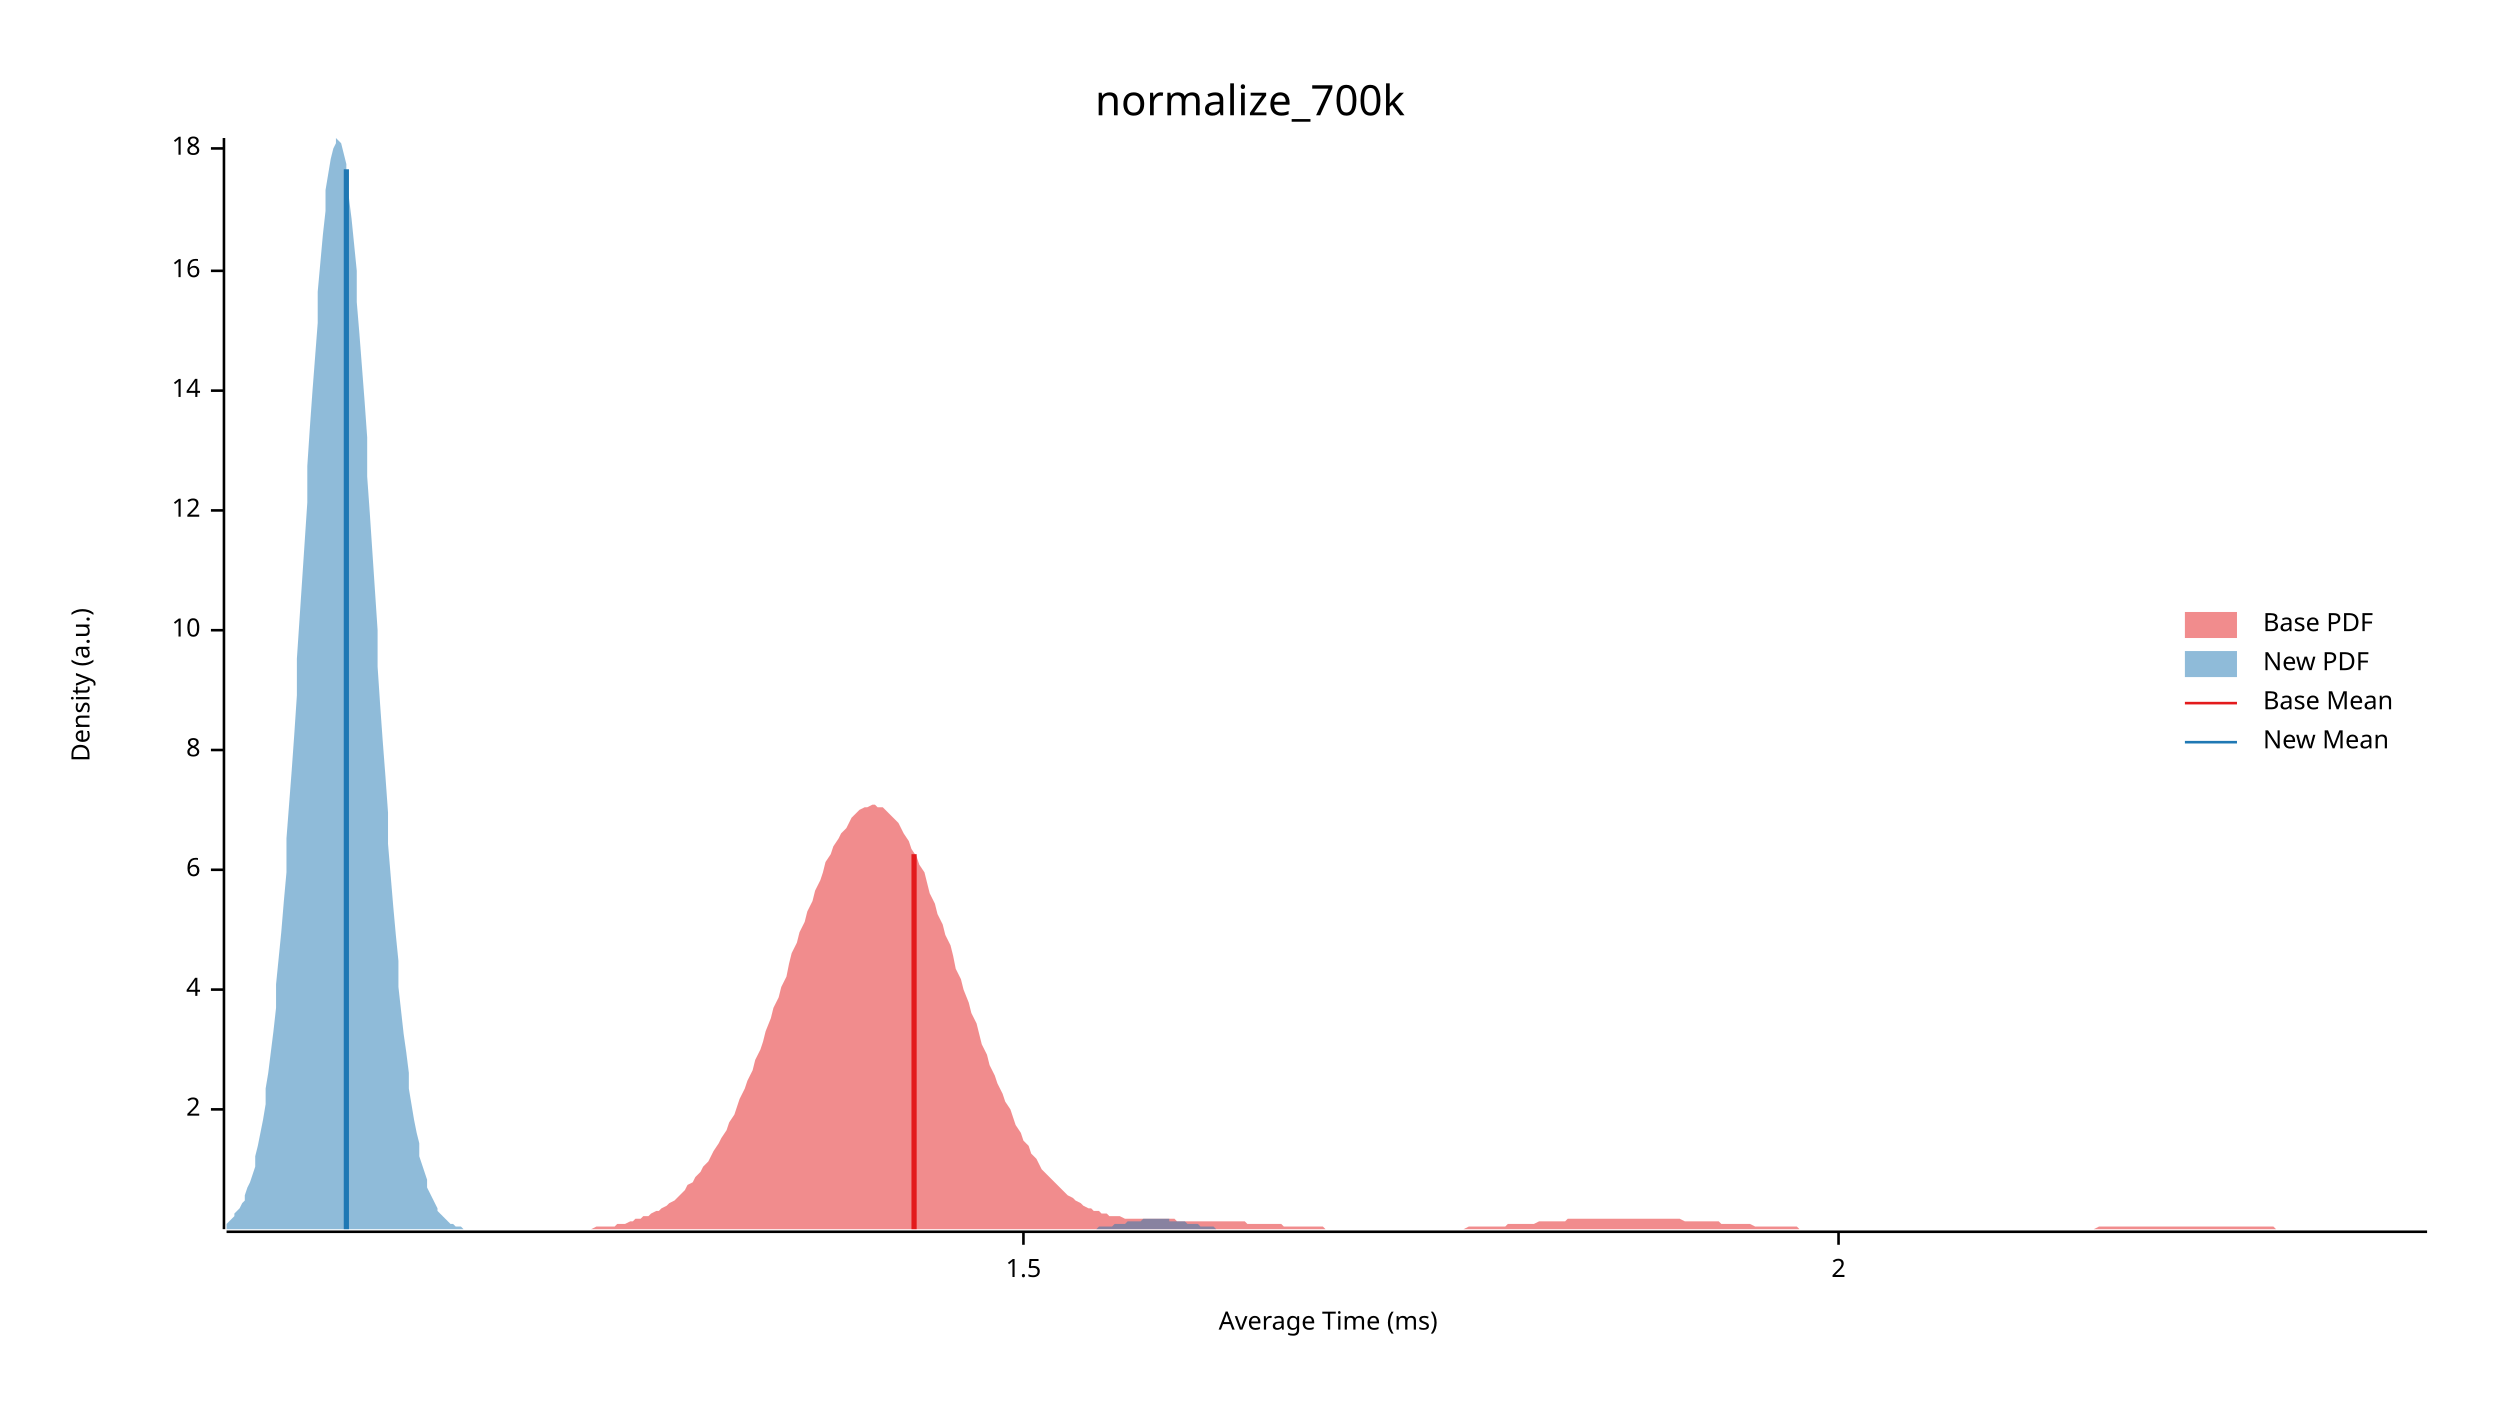
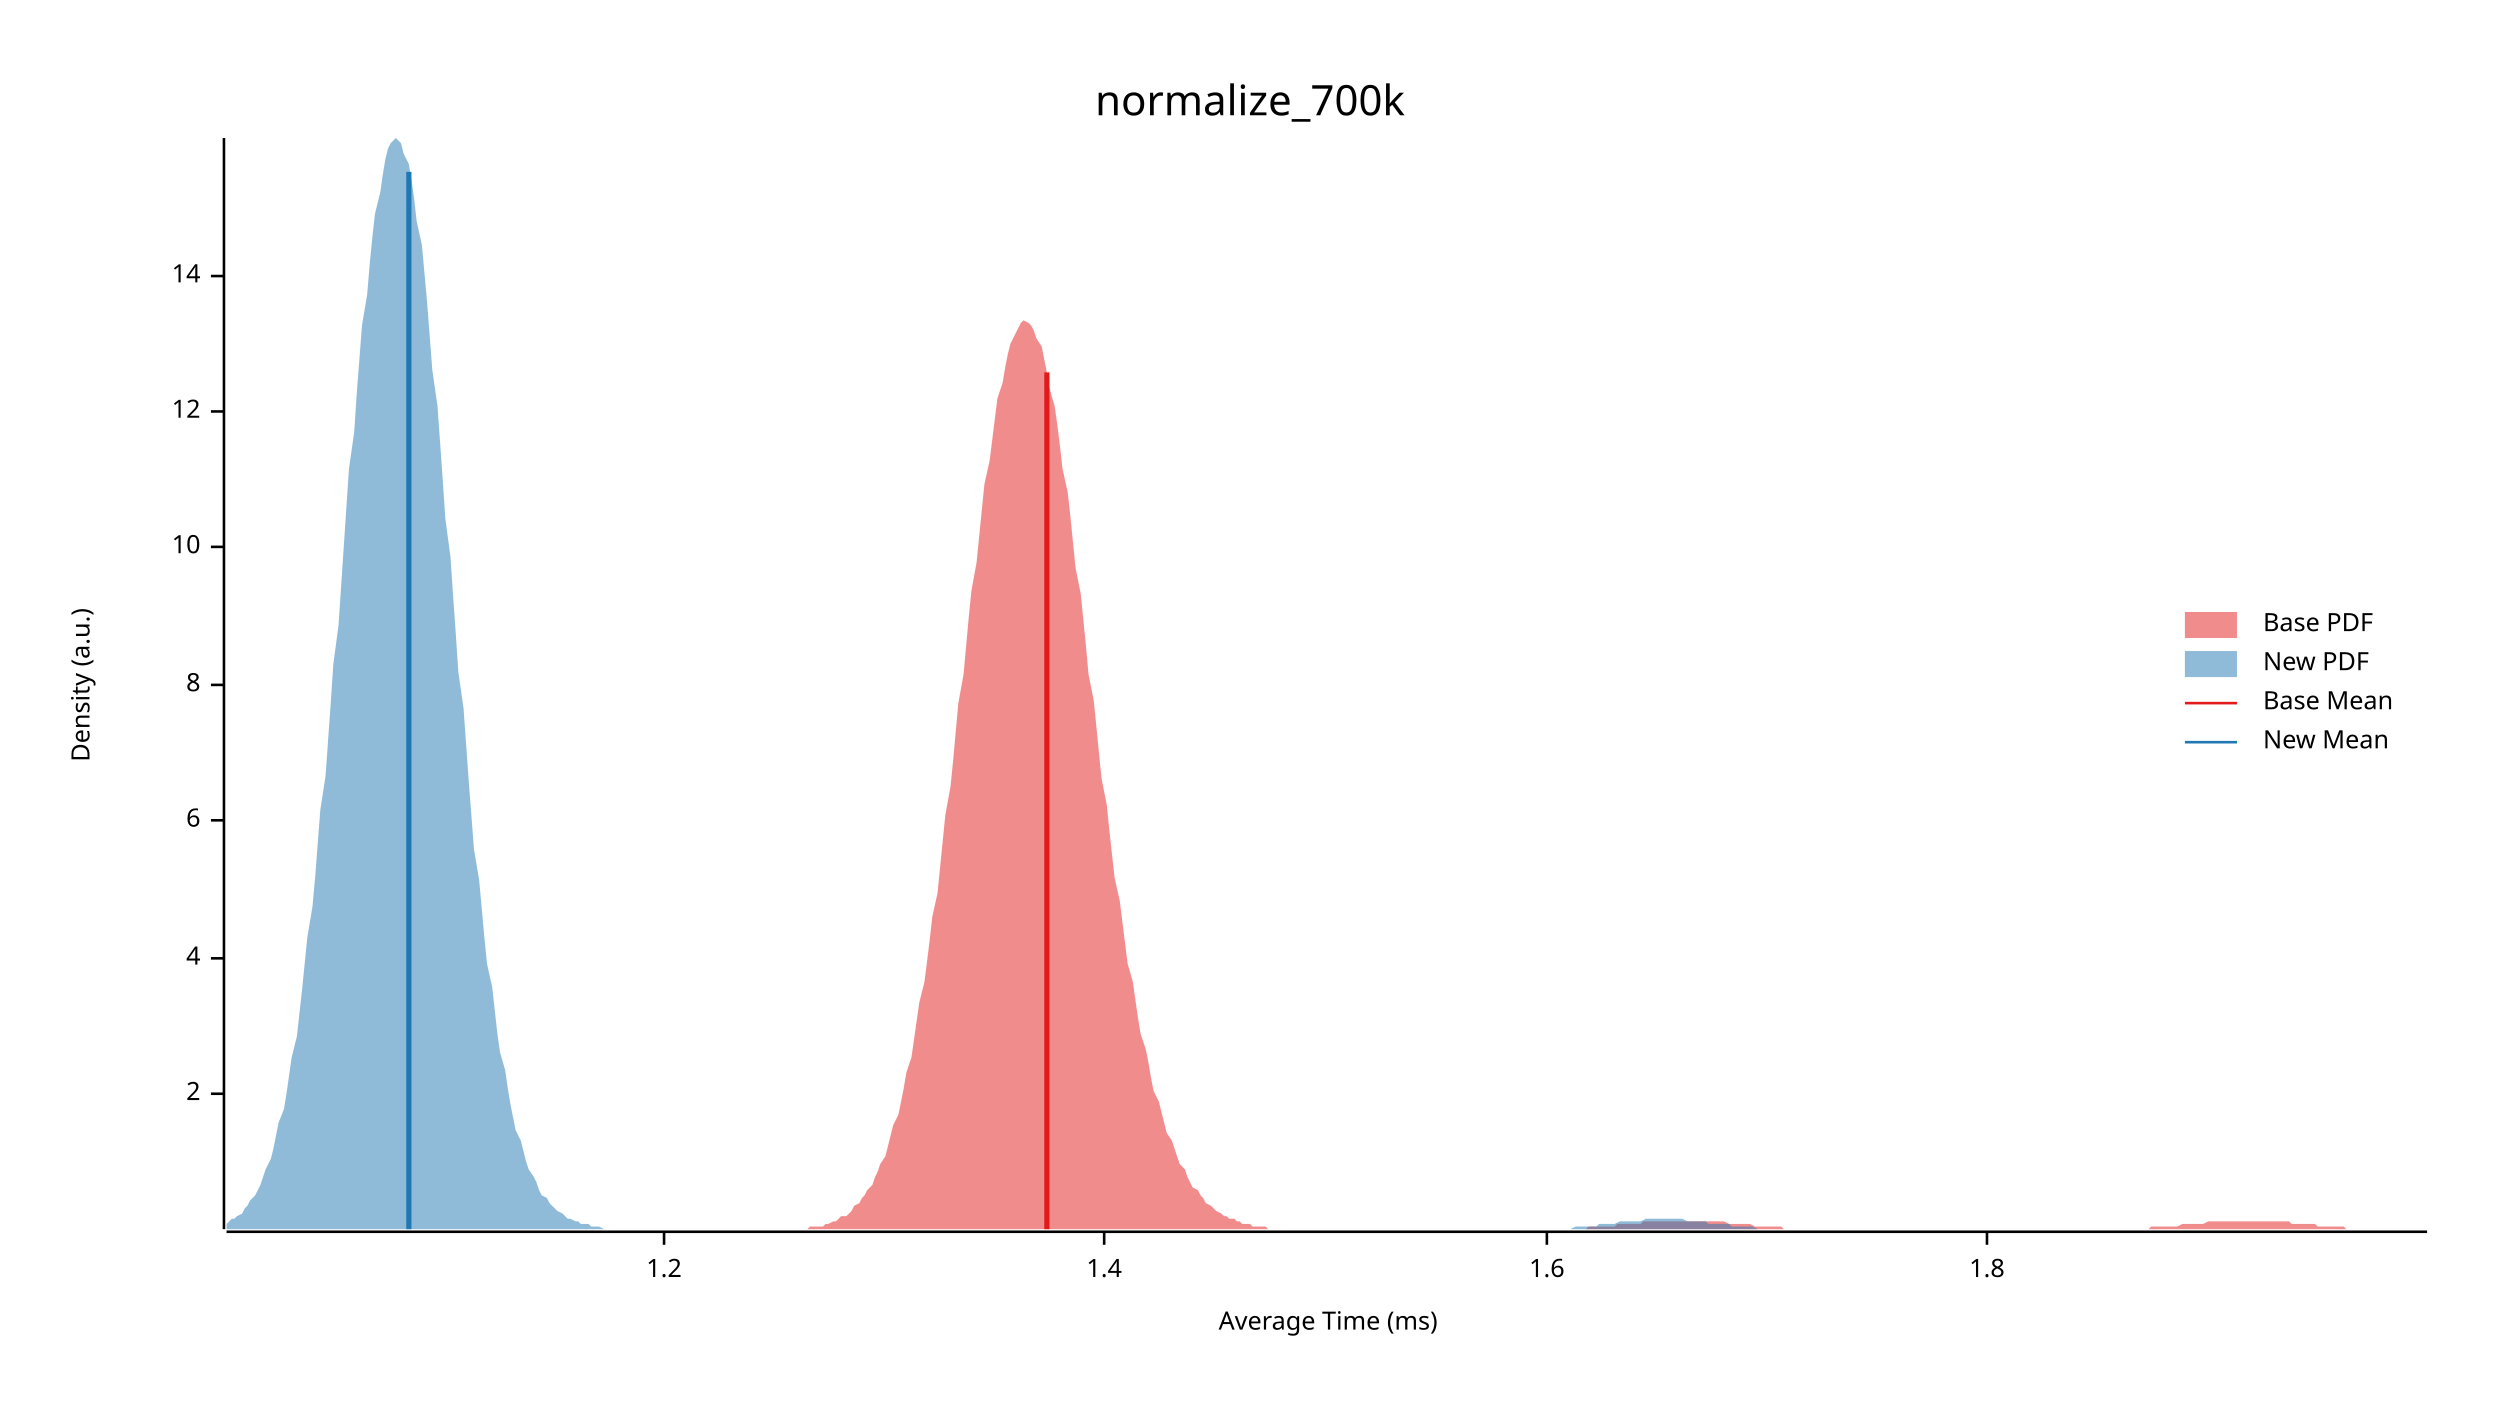
<svg xmlns="http://www.w3.org/2000/svg" width="960" height="540" viewBox="0 0 960 540">
  <text x="480" y="32" dy="0.76em" text-anchor="middle" font-family="sans-serif" font-size="16.129" opacity="1" fill="#000000">
normalize_700k
</text>
  <text x="27" y="263" dy="0.76em" text-anchor="middle" font-family="sans-serif" font-size="9.677" opacity="1" fill="#000000" transform="rotate(270, 27, 263)">
Density (a.u.)
</text>
  <text x="510" y="513" dy="-0.5ex" text-anchor="middle" font-family="sans-serif" font-size="9.677" opacity="1" fill="#000000">
Average Time (ms)
</text>
  <polyline fill="none" opacity="1" stroke="#000000" stroke-width="1" points="86,53 86,472 " />
-   <text x="77" y="426" dy="0.5ex" text-anchor="end" font-family="sans-serif" font-size="9.677" opacity="1" fill="#000000">
+   <text x="77" y="420" dy="0.5ex" text-anchor="end" font-family="sans-serif" font-size="9.677" opacity="1" fill="#000000">
2
</text>
-   <polyline fill="none" opacity="1" stroke="#000000" stroke-width="1" points="81,426 86,426 " />
-   <text x="77" y="380" dy="0.5ex" text-anchor="end" font-family="sans-serif" font-size="9.677" opacity="1" fill="#000000">
+   <polyline fill="none" opacity="1" stroke="#000000" stroke-width="1" points="81,420 86,420 " />
+   <text x="77" y="368" dy="0.5ex" text-anchor="end" font-family="sans-serif" font-size="9.677" opacity="1" fill="#000000">
4
</text>
-   <polyline fill="none" opacity="1" stroke="#000000" stroke-width="1" points="81,380 86,380 " />
-   <text x="77" y="334" dy="0.5ex" text-anchor="end" font-family="sans-serif" font-size="9.677" opacity="1" fill="#000000">
+   <polyline fill="none" opacity="1" stroke="#000000" stroke-width="1" points="81,368 86,368 " />
+   <text x="77" y="315" dy="0.5ex" text-anchor="end" font-family="sans-serif" font-size="9.677" opacity="1" fill="#000000">
6
</text>
-   <polyline fill="none" opacity="1" stroke="#000000" stroke-width="1" points="81,334 86,334 " />
-   <text x="77" y="288" dy="0.5ex" text-anchor="end" font-family="sans-serif" font-size="9.677" opacity="1" fill="#000000">
+   <polyline fill="none" opacity="1" stroke="#000000" stroke-width="1" points="81,315 86,315 " />
+   <text x="77" y="263" dy="0.5ex" text-anchor="end" font-family="sans-serif" font-size="9.677" opacity="1" fill="#000000">
8
</text>
-   <polyline fill="none" opacity="1" stroke="#000000" stroke-width="1" points="81,288 86,288 " />
-   <text x="77" y="242" dy="0.5ex" text-anchor="end" font-family="sans-serif" font-size="9.677" opacity="1" fill="#000000">
+   <polyline fill="none" opacity="1" stroke="#000000" stroke-width="1" points="81,263 86,263 " />
+   <text x="77" y="210" dy="0.5ex" text-anchor="end" font-family="sans-serif" font-size="9.677" opacity="1" fill="#000000">
10
</text>
-   <polyline fill="none" opacity="1" stroke="#000000" stroke-width="1" points="81,242 86,242 " />
-   <text x="77" y="196" dy="0.5ex" text-anchor="end" font-family="sans-serif" font-size="9.677" opacity="1" fill="#000000">
+   <polyline fill="none" opacity="1" stroke="#000000" stroke-width="1" points="81,210 86,210 " />
+   <text x="77" y="158" dy="0.5ex" text-anchor="end" font-family="sans-serif" font-size="9.677" opacity="1" fill="#000000">
12
</text>
-   <polyline fill="none" opacity="1" stroke="#000000" stroke-width="1" points="81,196 86,196 " />
-   <text x="77" y="150" dy="0.5ex" text-anchor="end" font-family="sans-serif" font-size="9.677" opacity="1" fill="#000000">
+   <polyline fill="none" opacity="1" stroke="#000000" stroke-width="1" points="81,158 86,158 " />
+   <text x="77" y="106" dy="0.5ex" text-anchor="end" font-family="sans-serif" font-size="9.677" opacity="1" fill="#000000">
14
</text>
-   <polyline fill="none" opacity="1" stroke="#000000" stroke-width="1" points="81,150 86,150 " />
-   <text x="77" y="104" dy="0.5ex" text-anchor="end" font-family="sans-serif" font-size="9.677" opacity="1" fill="#000000">
- 16
+   <polyline fill="none" opacity="1" stroke="#000000" stroke-width="1" points="81,106 86,106 " />
+   <polyline fill="none" opacity="1" stroke="#000000" stroke-width="1" points="87,473 932,473 " />
+   <text x="255" y="483" dy="0.76em" text-anchor="middle" font-family="sans-serif" font-size="9.677" opacity="1" fill="#000000">
+ 1.2
</text>
-   <polyline fill="none" opacity="1" stroke="#000000" stroke-width="1" points="81,104 86,104 " />
-   <text x="77" y="57" dy="0.5ex" text-anchor="end" font-family="sans-serif" font-size="9.677" opacity="1" fill="#000000">
- 18
+   <polyline fill="none" opacity="1" stroke="#000000" stroke-width="1" points="255,473 255,478 " />
+   <text x="424" y="483" dy="0.76em" text-anchor="middle" font-family="sans-serif" font-size="9.677" opacity="1" fill="#000000">
+ 1.4
</text>
-   <polyline fill="none" opacity="1" stroke="#000000" stroke-width="1" points="81,57 86,57 " />
-   <polyline fill="none" opacity="1" stroke="#000000" stroke-width="1" points="87,473 932,473 " />
-   <text x="393" y="483" dy="0.76em" text-anchor="middle" font-family="sans-serif" font-size="9.677" opacity="1" fill="#000000">
- 1.5
+   <polyline fill="none" opacity="1" stroke="#000000" stroke-width="1" points="424,473 424,478 " />
+   <text x="594" y="483" dy="0.76em" text-anchor="middle" font-family="sans-serif" font-size="9.677" opacity="1" fill="#000000">
+ 1.6
</text>
-   <polyline fill="none" opacity="1" stroke="#000000" stroke-width="1" points="393,473 393,478 " />
-   <text x="706" y="483" dy="0.76em" text-anchor="middle" font-family="sans-serif" font-size="9.677" opacity="1" fill="#000000">
- 2
+   <polyline fill="none" opacity="1" stroke="#000000" stroke-width="1" points="594,473 594,478 " />
+   <text x="763" y="483" dy="0.76em" text-anchor="middle" font-family="sans-serif" font-size="9.677" opacity="1" fill="#000000">
+ 1.8
</text>
-   <polyline fill="none" opacity="1" stroke="#000000" stroke-width="1" points="706,473 706,478 " />
-   <polygon opacity="0.5" fill="#E31A1C" points="217,472 219,472 220,472 221,472 223,472 224,472 226,472 227,472 229,471 230,471 231,471 233,471 234,471 236,471 237,470 239,470 240,470 242,469 243,469 244,468 246,468 247,467 249,467 250,466 252,465 253,465 254,464 256,463 257,462 259,461 260,460 262,458 263,457 264,455 266,454 267,452 269,450 270,448 272,446 273,444 274,442 276,439 277,437 279,434 280,431 282,428 283,425 284,422 286,418 287,415 289,411 290,407 292,403 293,400 294,396 296,391 297,387 299,383 300,379 302,375 303,370 304,366 306,362 307,358 309,354 310,350 312,346 313,342 315,338 316,335 317,331 319,328 320,325 322,322 323,320 325,318 326,316 327,314 329,312 330,311 332,310 333,310 335,309 336,309 337,310 339,310 340,311 342,313 343,314 345,316 346,318 347,320 349,323 350,326 352,329 353,332 355,335 356,339 357,343 359,347 360,351 362,355 363,359 365,363 366,367 367,372 369,376 370,380 372,385 373,389 375,393 376,397 377,401 379,405 380,409 382,413 383,416 385,420 386,423 388,426 389,429 390,432 392,435 393,438 395,440 396,443 398,445 399,447 400,449 402,451 403,452 405,454 406,455 408,457 409,458 410,459 412,460 413,461 415,462 416,463 418,464 419,464 420,465 422,465 423,466 425,466 426,467 428,467 429,467 430,467 432,468 433,468 435,468 436,468 438,468 439,468 440,468 442,468 443,468 445,468 446,468 448,468 449,468 451,468 452,469 453,469 455,469 456,469 458,469 459,469 461,469 462,469 463,469 465,469 466,469 468,469 469,469 471,469 472,469 473,469 475,469 476,469 478,469 479,470 481,470 482,470 483,470 485,470 486,470 488,470 489,470 491,470 492,470 493,471 495,471 496,471 498,471 499,471 501,471 502,471 503,471 505,471 506,471 508,471 509,472 511,472 512,472 513,472 515,472 516,472 518,472 519,472 521,472 522,472 524,472 525,472 526,472 528,472 529,472 531,472 532,472 534,472 535,472 536,472 538,472 539,472 541,472 542,472 544,472 545,472 546,472 548,472 549,472 551,472 552,472 554,472 555,472 556,472 558,472 559,472 561,472 562,472 564,471 565,471 566,471 568,471 569,471 571,471 572,471 574,471 575,471 576,471 578,471 579,470 581,470 582,470 584,470 585,470 587,470 588,470 589,470 591,469 592,469 594,469 595,469 597,469 598,469 599,469 601,469 602,468 604,468 605,468 607,468 608,468 609,468 611,468 612,468 614,468 615,468 617,468 618,468 619,468 621,468 622,468 624,468 625,468 627,468 628,468 629,468 631,468 632,468 634,468 635,468 637,468 638,468 639,468 641,468 642,468 644,468 645,468 647,469 648,469 649,469 651,469 652,469 654,469 655,469 657,469 658,469 660,469 661,470 662,470 664,470 665,470 667,470 668,470 670,470 671,470 672,470 674,471 675,471 677,471 678,471 680,471 681,471 682,471 684,471 685,471 687,471 688,471 690,471 691,472 692,472 694,472 695,472 697,472 698,472 700,472 701,472 702,472 704,472 705,472 707,472 708,472 710,472 711,472 712,472 714,472 715,472 717,472 718,472 720,472 721,472 722,472 724,472 725,472 727,472 728,472 730,472 731,472 733,472 734,472 735,472 737,472 738,472 740,472 741,472 743,472 744,472 745,472 747,472 748,472 750,472 751,472 753,472 754,472 755,472 757,472 758,472 760,472 761,472 763,472 764,472 765,472 767,472 768,472 770,472 771,472 773,472 774,472 775,472 777,472 778,472 780,472 781,472 783,472 784,472 785,472 787,472 788,472 790,472 791,472 793,472 794,472 796,472 797,472 798,472 800,472 801,472 803,472 804,472 806,471 807,471 808,471 810,471 811,471 813,471 814,471 816,471 817,471 818,471 820,471 821,471 823,471 824,471 826,471 827,471 828,471 830,471 831,471 833,471 834,471 836,471 837,471 838,471 840,471 841,471 843,471 844,471 846,471 847,471 848,471 850,471 851,471 853,471 854,471 856,471 857,471 858,471 860,471 861,471 863,471 864,471 866,471 867,471 869,471 870,471 871,471 873,471 874,472 876,472 877,472 879,472 880,472 881,472 883,472 884,472 886,472 887,472 889,472 890,472 891,472 893,472 894,472 896,472 897,472 899,472 900,472 901,472 903,472 904,472 906,472 907,472 909,472 910,472 911,472 913,472 914,472 916,472 917,472 919,472 920,472 921,472 923,472 924,472 926,472 927,472 929,472 930,472 932,472 932,472 217,472 " />
-   <polygon opacity="0.5" fill="#1F78B4" points="87,470 87,470 88,469 89,468 90,467 90,466 91,465 92,464 93,462 94,461 94,459 95,456 96,454 97,451 98,448 98,444 99,440 100,435 101,430 102,424 102,418 103,412 104,404 105,396 106,387 106,378 107,368 108,358 109,346 110,335 110,322 111,309 112,296 113,282 114,267 114,253 115,238 116,223 117,208 118,193 118,179 119,164 120,150 121,137 122,124 122,112 123,101 124,90 125,81 125,73 126,67 127,61 128,57 129,55 129,53 130,54 131,55 132,59 133,63 133,69 134,76 135,84 136,94 137,104 137,116 138,128 139,141 140,154 141,168 141,183 142,197 143,212 144,227 145,242 145,256 146,271 147,285 148,298 149,312 149,324 150,336 151,348 152,359 153,369 153,379 154,388 155,397 156,404 157,412 157,418 158,424 159,430 160,435 161,439 161,444 162,447 163,450 164,453 164,456 165,458 166,460 167,462 168,464 168,465 169,466 170,467 171,468 172,469 172,469 173,470 174,470 175,471 176,471 176,471 177,471 178,472 179,472 180,472 180,472 181,472 182,472 183,472 184,472 184,472 185,472 186,472 187,472 188,472 188,472 189,472 190,472 191,472 192,472 192,472 193,472 194,472 195,472 196,472 196,472 197,472 198,472 199,472 200,472 200,472 201,472 202,472 203,472 203,472 204,472 205,472 206,472 207,472 207,472 208,472 209,472 210,472 211,472 211,472 212,472 213,472 214,472 215,472 215,472 216,472 217,472 218,472 219,472 219,472 220,472 221,472 222,472 223,472 223,472 224,472 225,472 226,472 227,472 227,472 228,472 229,472 230,472 231,472 231,472 232,472 233,472 234,472 235,472 235,472 236,472 237,472 238,472 239,472 239,472 240,472 241,472 242,472 242,472 243,472 244,472 245,472 246,472 246,472 247,472 248,472 249,472 250,472 250,472 251,472 252,472 253,472 254,472 254,472 255,472 256,472 257,472 258,472 258,472 259,472 260,472 261,472 262,472 262,472 263,472 264,472 265,472 266,472 266,472 267,472 268,472 269,472 270,472 270,472 271,472 272,472 273,472 274,472 274,472 275,472 276,472 277,472 278,472 278,472 279,472 280,472 281,472 281,472 282,472 283,472 284,472 285,472 285,472 286,472 287,472 288,472 289,472 289,472 290,472 291,472 292,472 293,472 293,472 294,472 295,472 296,472 297,472 297,472 298,472 299,472 300,472 301,472 301,472 302,472 303,472 304,472 305,472 305,472 306,472 307,472 308,472 309,472 309,472 310,472 311,472 312,472 313,472 313,472 314,472 315,472 316,472 317,472 317,472 318,472 319,472 320,472 320,472 321,472 322,472 323,472 324,472 324,472 325,472 326,472 327,472 328,472 328,472 329,472 330,472 331,472 332,472 332,472 333,472 334,472 335,472 336,472 336,472 337,472 338,472 339,472 340,472 340,472 341,472 342,472 343,472 344,472 344,472 345,472 346,472 347,472 348,472 348,472 349,472 350,472 351,472 352,472 352,472 353,472 354,472 355,472 355,472 356,472 357,472 358,472 359,472 359,472 360,472 361,472 362,472 363,472 363,472 364,472 365,472 366,472 367,472 367,472 368,472 369,472 370,472 371,472 371,472 372,472 373,472 374,472 375,472 375,472 376,472 377,472 378,472 379,472 379,472 380,472 381,472 382,472 383,472 383,472 384,472 385,472 386,472 387,472 387,472 388,472 389,472 390,472 391,472 391,472 392,472 393,472 394,472 394,472 395,472 396,472 397,472 398,472 398,472 399,472 400,472 401,472 402,472 402,472 403,472 404,472 405,472 406,472 406,472 407,472 408,472 409,472 410,472 410,472 411,472 412,472 413,472 414,472 414,472 415,472 416,472 417,472 418,472 418,472 419,472 420,472 421,472 422,471 422,471 423,471 424,471 425,471 426,471 426,471 427,471 428,470 429,470 430,470 430,470 431,470 432,470 433,469 433,469 434,469 435,469 436,469 437,469 437,469 438,469 439,468 440,468 441,468 441,468 442,468 443,468 444,468 445,468 445,468 446,468 447,468 448,468 449,468 449,469 450,469 451,469 452,469 453,469 453,469 454,469 455,469 456,470 457,470 457,470 458,470 459,470 460,470 461,471 461,471 462,471 463,471 464,471 465,471 465,471 466,471 467,472 468,472 469,472 469,472 470,472 471,472 472,472 472,472 473,472 474,472 475,472 476,472 476,472 477,472 478,472 479,472 480,472 480,472 481,472 482,472 483,472 484,472 484,472 87,472 " />
-   <polyline fill="none" opacity="1" stroke="#E31A1C" stroke-width="2" points="351,472 351,328 " />
-   <polyline fill="none" opacity="1" stroke="#1F78B4" stroke-width="2" points="133,472 133,65 " />
+   <polyline fill="none" opacity="1" stroke="#000000" stroke-width="1" points="763,473 763,478 " />
+   <polygon opacity="0.5" fill="#E31A1C" points="307,472 308,472 310,472 311,471 312,471 313,471 315,471 316,471 317,470 318,470 320,469 321,469 322,468 323,467 325,467 326,466 327,465 328,463 330,462 331,460 332,459 333,457 335,455 336,452 337,450 338,447 340,444 341,440 342,436 343,432 345,428 346,423 347,418 348,412 350,406 351,399 352,392 353,385 355,377 356,369 357,361 358,352 360,343 361,333 362,323 363,313 365,302 366,292 367,281 368,270 370,259 371,248 372,237 373,227 375,216 376,206 377,196 378,186 380,177 381,169 382,161 383,153 385,147 386,141 387,136 388,132 390,128 391,126 392,124 393,123 395,124 396,125 397,127 398,130 400,133 401,138 402,143 403,149 405,156 406,163 407,171 408,180 410,189 411,198 412,208 413,218 415,228 416,238 417,248 418,259 420,269 421,279 422,289 423,299 425,309 426,319 427,328 428,337 430,346 431,354 432,362 433,370 435,377 436,384 437,391 438,397 440,403 441,408 442,414 443,419 445,423 446,427 447,431 448,435 450,438 451,441 452,444 453,447 455,449 456,452 457,454 458,456 460,457 461,459 462,460 463,462 465,463 466,464 467,465 469,466 470,467 471,467 472,468 474,468 475,469 476,469 477,470 479,470 480,470 481,471 482,471 484,471 485,471 486,471 487,472 489,472 490,472 491,472 492,472 494,472 495,472 496,472 497,472 499,472 500,472 501,472 502,472 504,472 505,472 506,472 507,472 509,472 510,472 511,472 512,472 514,472 515,472 516,472 517,472 519,472 520,472 521,472 522,472 524,472 525,472 526,472 527,472 529,472 530,472 531,472 532,472 534,472 535,472 536,472 537,472 539,472 540,472 541,472 542,472 544,472 545,472 546,472 547,472 549,472 550,472 551,472 552,472 554,472 555,472 556,472 557,472 559,472 560,472 561,472 562,472 564,472 565,472 566,472 567,472 569,472 570,472 571,472 572,472 574,472 575,472 576,472 577,472 579,472 580,472 581,472 582,472 584,472 585,472 586,472 587,472 589,472 590,472 591,472 592,472 594,472 595,472 596,472 597,472 599,472 600,472 601,472 602,472 604,472 605,472 606,472 607,472 609,472 610,471 611,471 612,471 614,471 615,471 616,471 617,471 619,471 620,471 621,470 622,470 624,470 625,470 626,470 627,470 629,470 630,470 631,469 632,469 634,469 635,469 636,469 637,469 639,469 640,469 641,469 642,469 644,469 645,469 646,469 647,469 649,469 650,469 651,469 652,469 654,469 655,469 656,469 657,469 659,469 660,469 661,469 662,469 664,470 665,470 666,470 667,470 669,470 670,470 671,470 672,470 674,471 675,471 676,471 677,471 679,471 680,471 681,471 682,471 684,471 685,472 686,472 687,472 689,472 690,472 691,472 692,472 694,472 695,472 696,472 698,472 699,472 700,472 701,472 703,472 704,472 705,472 706,472 708,472 709,472 710,472 711,472 713,472 714,472 715,472 716,472 718,472 719,472 720,472 721,472 723,472 724,472 725,472 726,472 728,472 729,472 730,472 731,472 733,472 734,472 735,472 736,472 738,472 739,472 740,472 741,472 743,472 744,472 745,472 746,472 748,472 749,472 750,472 751,472 753,472 754,472 755,472 756,472 758,472 759,472 760,472 761,472 763,472 764,472 765,472 766,472 768,472 769,472 770,472 771,472 773,472 774,472 775,472 776,472 778,472 779,472 780,472 781,472 783,472 784,472 785,472 786,472 788,472 789,472 790,472 791,472 793,472 794,472 795,472 796,472 798,472 799,472 800,472 801,472 803,472 804,472 805,472 806,472 808,472 809,472 810,472 811,472 813,472 814,472 815,472 816,472 818,472 819,472 820,472 821,472 823,472 824,472 825,472 826,471 828,471 829,471 830,471 831,471 833,471 834,471 835,471 836,471 838,470 839,470 840,470 841,470 843,470 844,470 845,470 846,470 848,469 849,469 850,469 851,469 853,469 854,469 855,469 856,469 858,469 859,469 860,469 861,469 863,469 864,469 865,469 866,469 868,469 869,469 870,469 871,469 873,469 874,469 875,469 876,469 878,469 879,469 880,470 881,470 883,470 884,470 885,470 886,470 888,470 889,470 890,471 891,471 893,471 894,471 895,471 896,471 898,471 899,471 900,471 901,472 903,472 904,472 905,472 906,472 908,472 909,472 910,472 911,472 913,472 914,472 915,472 916,472 918,472 919,472 920,472 921,472 923,472 924,472 925,472 926,472 928,472 929,472 930,472 932,472 932,472 307,472 " />
+   <polygon opacity="0.5" fill="#1F78B4" points="87,470 88,469 89,468 90,468 91,467 93,466 94,464 95,463 96,461 98,459 99,457 100,455 101,452 102,449 104,445 105,441 106,436 107,431 109,426 110,420 111,413 112,406 114,398 115,389 116,380 117,370 118,360 120,348 121,337 122,324 123,311 125,298 126,284 127,270 128,255 130,240 131,225 132,210 133,195 134,180 136,166 137,151 138,138 139,125 141,113 142,101 143,91 144,82 146,74 147,67 148,61 149,57 150,55 152,53 153,54 154,55 155,59 157,63 158,69 159,76 160,85 162,94 163,105 164,116 165,129 166,142 168,156 169,170 170,184 171,199 173,214 174,229 175,243 176,258 178,272 179,286 180,300 181,313 182,326 184,338 185,349 186,360 187,370 189,379 190,388 191,397 192,404 194,411 195,418 196,424 197,429 198,434 200,438 201,442 202,446 203,449 205,452 206,454 207,457 208,459 210,460 211,462 212,463 213,464 214,465 216,466 217,467 218,468 219,468 221,469 222,469 223,470 224,470 226,470 227,471 228,471 229,471 230,471 232,472 233,472 234,472 235,472 237,472 238,472 239,472 240,472 242,472 243,472 244,472 245,472 246,472 248,472 249,472 250,472 251,472 253,472 254,472 255,472 256,472 258,472 259,472 260,472 261,472 262,472 264,472 265,472 266,472 267,472 269,472 270,472 271,472 272,472 274,472 275,472 276,472 277,472 278,472 280,472 281,472 282,472 283,472 285,472 286,472 287,472 288,472 290,472 291,472 292,472 293,472 294,472 296,472 297,472 298,472 299,472 301,472 302,472 303,472 304,472 306,472 307,472 308,472 309,472 310,472 312,472 313,472 314,472 315,472 317,472 318,472 319,472 320,472 322,472 323,472 324,472 325,472 326,472 328,472 329,472 330,472 331,472 333,472 334,472 335,472 336,472 338,472 339,472 340,472 341,472 342,472 344,472 345,472 346,472 347,472 349,472 350,472 351,472 352,472 353,472 355,472 356,472 357,472 358,472 360,472 361,472 362,472 363,472 365,472 366,472 367,472 368,472 369,472 371,472 372,472 373,472 374,472 376,472 377,472 378,472 379,472 381,472 382,472 383,472 384,472 385,472 387,472 388,472 389,472 390,472 392,472 393,472 394,472 395,472 397,472 398,472 399,472 400,472 401,472 403,472 404,472 405,472 406,472 408,472 409,472 410,472 411,472 413,472 414,472 415,472 416,472 417,472 419,472 420,472 421,472 422,472 424,472 425,472 426,472 427,472 429,472 430,472 431,472 432,472 433,472 435,472 436,472 437,472 438,472 440,472 441,472 442,472 443,472 445,472 446,472 447,472 448,472 449,472 451,472 452,472 453,472 454,472 456,472 457,472 458,472 459,472 461,472 462,472 463,472 464,472 465,472 467,472 468,472 469,472 470,472 472,472 473,472 474,472 475,472 477,472 478,472 479,472 480,472 481,472 483,472 484,472 485,472 486,472 488,472 489,472 490,472 491,472 493,472 494,472 495,472 496,472 497,472 499,472 500,472 501,472 502,472 504,472 505,472 506,472 507,472 509,472 510,472 511,472 512,472 513,472 515,472 516,472 517,472 518,472 520,472 521,472 522,472 523,472 525,472 526,472 527,472 528,472 529,472 531,472 532,472 533,472 534,472 536,472 537,472 538,472 539,472 541,472 542,472 543,472 544,472 545,472 547,472 548,472 549,472 550,472 552,472 553,472 554,472 555,472 557,472 558,472 559,472 560,472 561,472 563,472 564,472 565,472 566,472 568,472 569,472 570,472 571,472 573,472 574,472 575,472 576,472 577,472 579,472 580,472 581,472 582,472 584,472 585,472 586,472 587,472 589,472 590,472 591,472 592,472 593,472 595,472 596,472 597,472 598,472 600,472 601,472 602,472 603,472 605,471 606,471 607,471 608,471 609,471 611,471 612,471 613,471 614,470 616,470 617,470 618,470 619,470 620,470 622,469 623,469 624,469 625,469 627,469 628,469 629,469 630,469 632,468 633,468 634,468 635,468 636,468 638,468 639,468 640,468 641,468 643,468 644,468 645,468 646,468 648,469 649,469 650,469 651,469 652,469 654,469 655,469 656,470 657,470 659,470 660,470 661,470 662,470 664,470 665,471 666,471 667,471 668,471 670,471 671,471 672,471 673,471 675,472 676,472 677,472 678,472 680,472 681,472 682,472 683,472 684,472 686,472 687,472 688,472 689,472 691,472 692,472 693,472 694,472 696,472 697,472 698,472 699,472 700,472 700,472 87,472 " />
+   <polyline fill="none" opacity="1" stroke="#E31A1C" stroke-width="2" points="402,472 402,143 " />
+   <polyline fill="none" opacity="1" stroke="#1F78B4" stroke-width="2" points="157,472 157,66 " />
  <text x="869" y="235" dy="0.76em" text-anchor="start" font-family="sans-serif" font-size="9.677" opacity="1" fill="#000000">
Base PDF
</text>
  <text x="869" y="250" dy="0.76em" text-anchor="start" font-family="sans-serif" font-size="9.677" opacity="1" fill="#000000">
New PDF
</text>
  <text x="869" y="265" dy="0.76em" text-anchor="start" font-family="sans-serif" font-size="9.677" opacity="1" fill="#000000">
Base Mean
</text>
  <text x="869" y="280" dy="0.76em" text-anchor="start" font-family="sans-serif" font-size="9.677" opacity="1" fill="#000000">
New Mean
</text>
  <rect x="839" y="235" width="20" height="10" opacity="0.5" fill="#E31A1C" stroke="none" />
  <rect x="839" y="250" width="20" height="10" opacity="0.5" fill="#1F78B4" stroke="none" />
  <polyline fill="none" opacity="1" stroke="#E31A1C" stroke-width="1" points="839,270 859,270 " />
  <polyline fill="none" opacity="1" stroke="#1F78B4" stroke-width="1" points="839,285 859,285 " />
</svg>
